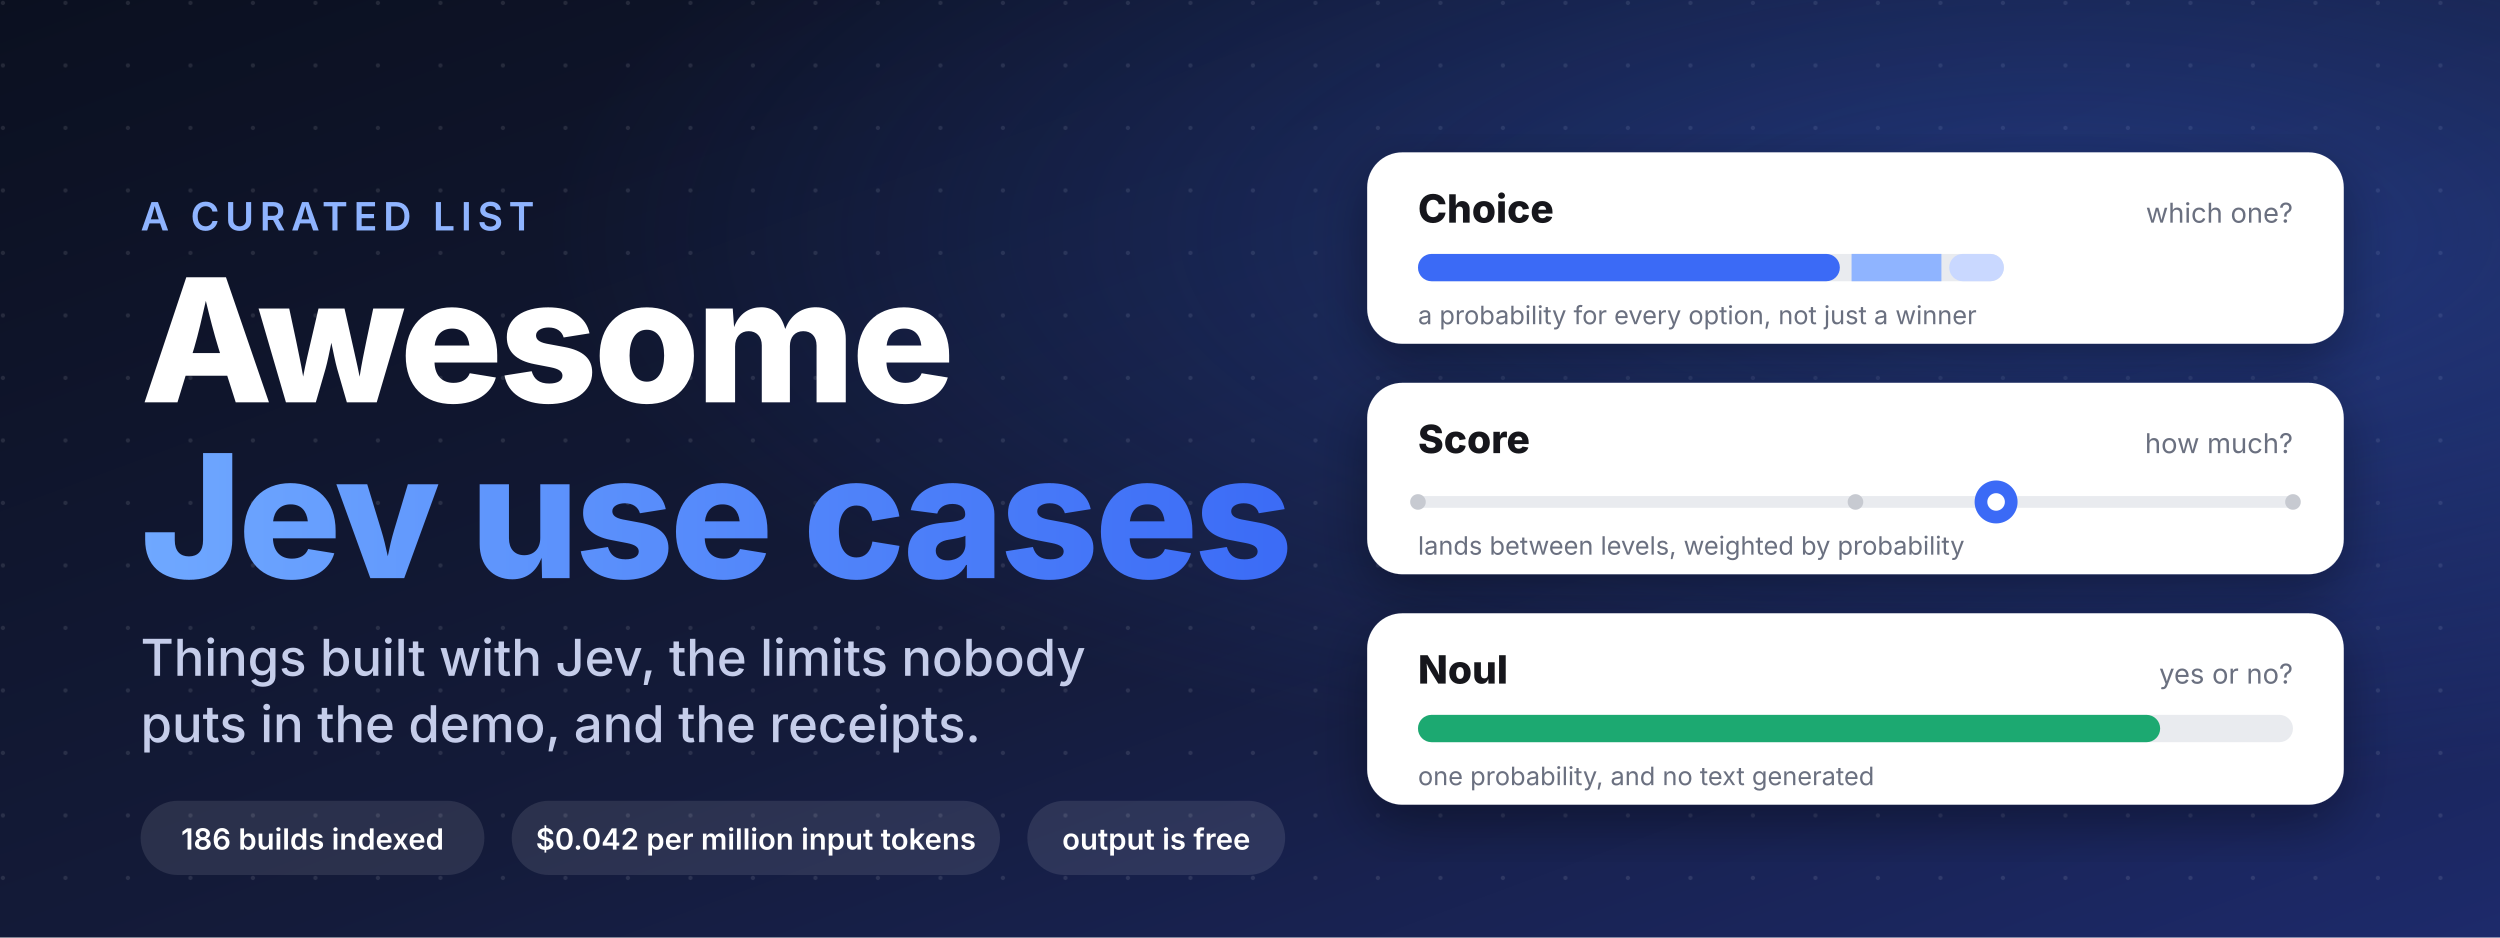
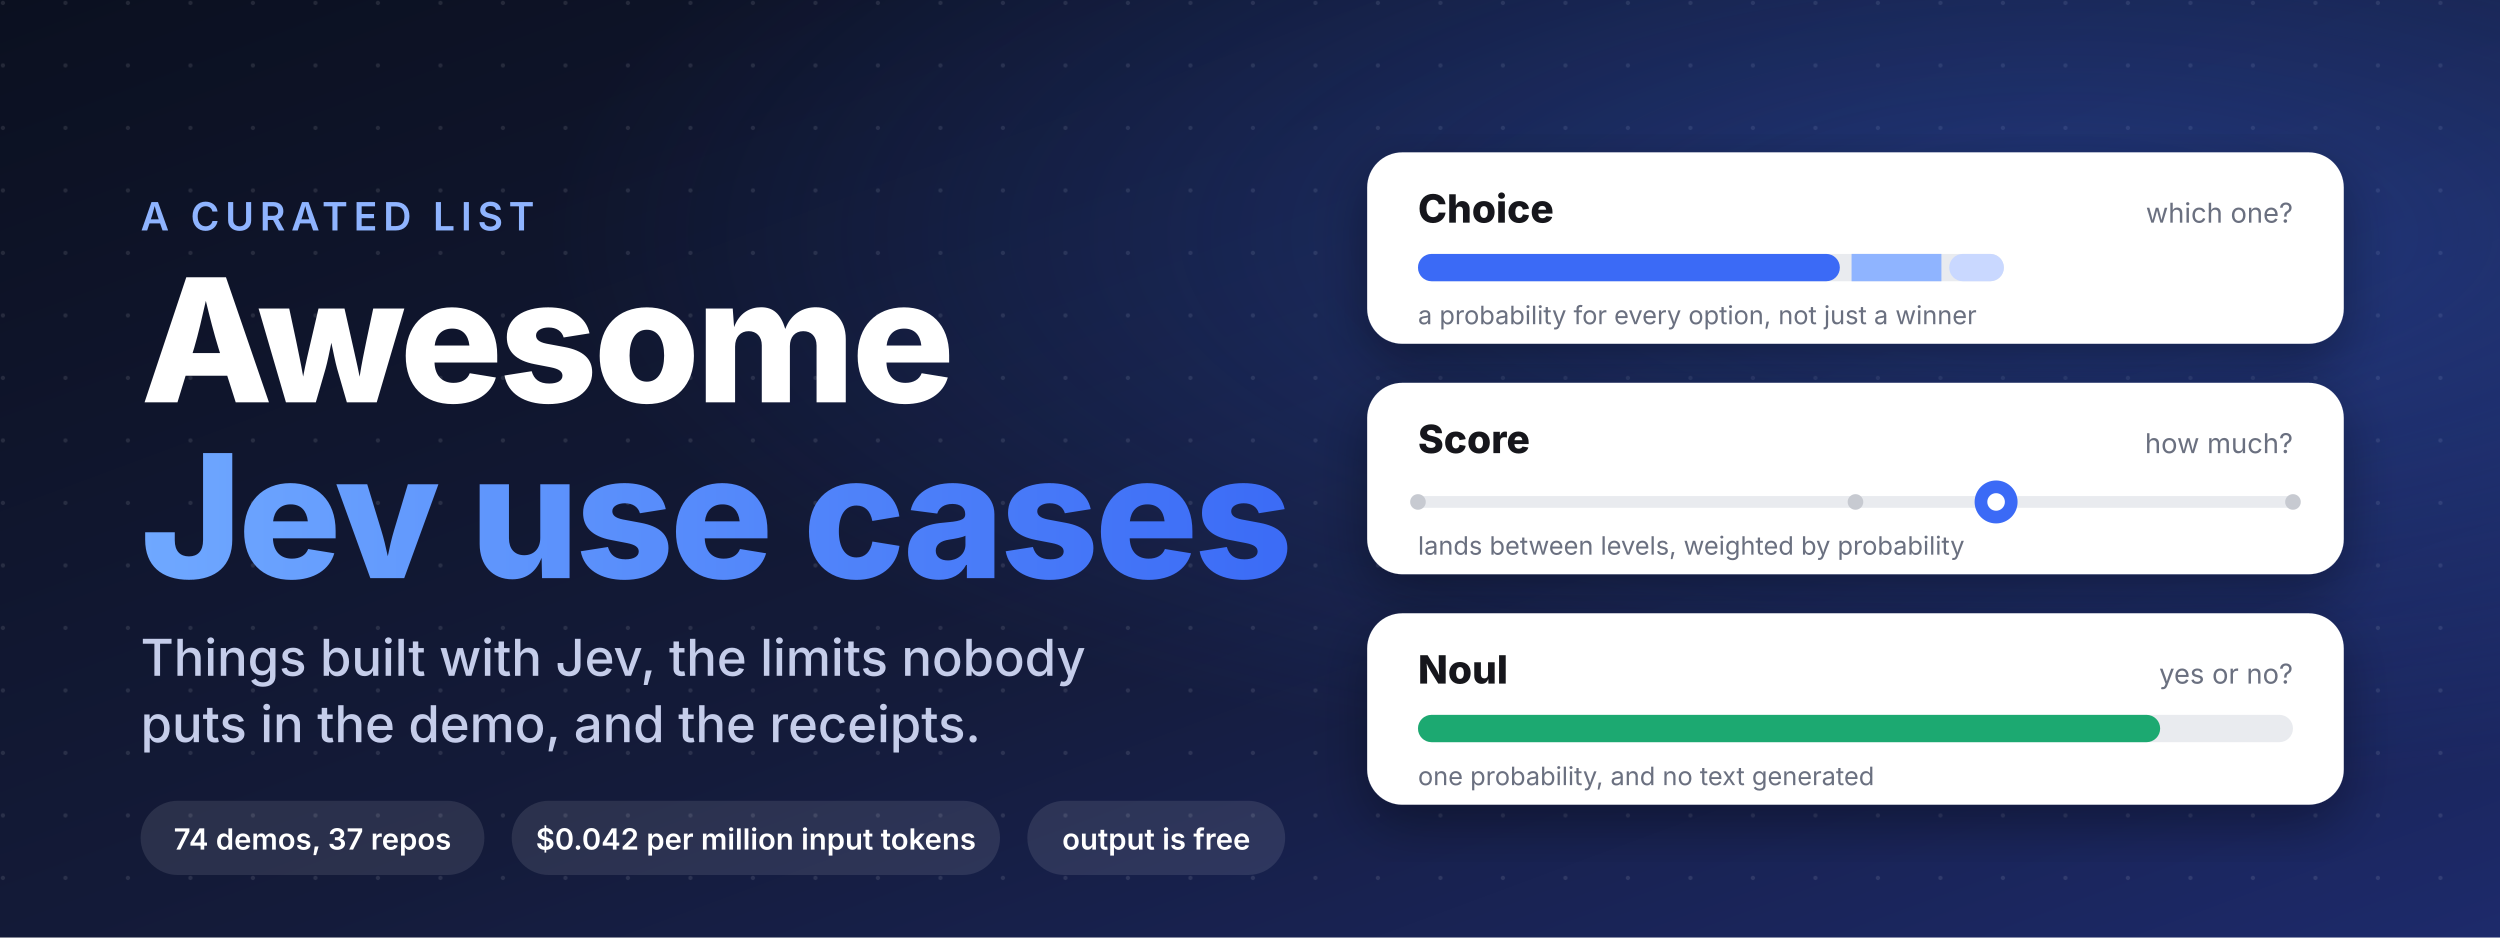
<svg xmlns="http://www.w3.org/2000/svg" width="1280" height="480" viewBox="0 0 1280 480" role="img" aria-labelledby="t d">
+   <style>@keyframes fl{0%,100%{transform:translateY(0)}50%{transform:translateY(-6px)}}@keyframes gl{0%,100%{opacity:.85}50%{opacity:1}}.card{animation:fl 4s ease-in-out infinite}.card2{animation:fl 4s ease-in-out -1.3s infinite}.card3{animation:fl 4s ease-in-out -2.6s infinite}</style>
  <defs>
    <linearGradient id="bg" x1="0" y1="0" x2="1" y2="1">
      <stop offset="0" stop-color="#0b1020" />
      <stop offset="0.55" stop-color="#141b3a" />
      <stop offset="1" stop-color="#1d2a6b" />
    </linearGradient>
    <linearGradient id="accent" x1="0" y1="0" x2="1" y2="0">
      <stop offset="0" stop-color="#6fa8ff" />
      <stop offset="1" stop-color="#3b6bf6" />
    </linearGradient>
    <radialGradient id="glow" cx="0.82" cy="0.25" r="0.6">
      <stop offset="0" stop-color="#3b6bf6" stop-opacity="0.35" />
      <stop offset="1" stop-color="#3b6bf6" stop-opacity="0" />
    </radialGradient>
    <pattern id="grid" width="32" height="32" patternUnits="userSpaceOnUse">
      <circle cx="1.5" cy="1.5" r="1.1" fill="#ffffff" fill-opacity="0.10" />
    </pattern>
    <filter id="shadow" x="-20%" y="-20%" width="140%" height="150%">
      <feDropShadow dx="0" dy="10" stdDeviation="14" flood-color="#000000" flood-opacity="0.35" />
    </filter>
  </defs>
  <rect width="1280" height="480" fill="url(#bg)" />
  <rect width="1280" height="480" fill="url(#grid)" />
  <rect width="1280" height="480" fill="url(#glow)" />
  <g font-family="Inter, -apple-system, 'Segoe UI', Helvetica, Arial, sans-serif">
    <text x="72" y="118" fill="#8fb4ff" font-size="20" font-weight="600" letter-spacing="3">A CURATED LIST</text>
    <text x="72" y="206" fill="#ffffff" font-size="88" font-weight="800" letter-spacing="-2">Awesome</text>
    <text x="72" y="296" fill="url(#accent)" font-size="88" font-weight="800" letter-spacing="-2">Jev use cases</text>
    <text x="72" y="346" fill="#c5cdea" font-size="26" font-weight="500">Things built with Jev, the limits nobody</text>
    <text x="72" y="380" fill="#c5cdea" font-size="26" font-weight="500">puts in the demo, and the receipts.</text>
    <g transform="translate(72 410)">
      <rect width="176" height="38" rx="19" fill="#ffffff" fill-opacity="0.10" />
-       <text x="88" y="25" text-anchor="middle" fill="#ffffff" font-size="15" font-weight="600">186 builds indexed</text>
+       <text x="88" y="25" text-anchor="middle" fill="#ffffff" font-size="15" font-weight="600">74 demos, 37 repos</text>
      <rect x="190" width="250" height="38" rx="19" fill="#ffffff" fill-opacity="0.10" />
      <text x="315" y="25" text-anchor="middle" fill="#ffffff" font-size="15" font-weight="600">$0.042 per million input tokens</text>
      <rect x="454" width="132" height="38" rx="19" fill="#ffffff" fill-opacity="0.10" />
      <text x="520" y="25" text-anchor="middle" fill="#ffffff" font-size="15" font-weight="600">output is free</text>
    </g>
    <g transform="translate(700 78)" filter="url(#shadow)">
      <rect width="500" height="98" rx="18" fill="#ffffff" />
      <text x="26" y="36" fill="#17181b" font-size="20" font-weight="800">Choice</text>
      <text x="474" y="36" text-anchor="end" fill="#6b7080" font-size="14">which one?</text>
      <rect x="26" y="52" width="300" height="14" rx="7" fill="#e9ebef" />
      <rect x="26" y="52" width="216" height="14" rx="7" fill="#3b6bf6" />
      <rect x="248" y="52" width="46" height="14" rx="0" fill="#8fb4ff" />
      <rect x="298" y="52" width="28" height="14" rx="7" fill="#c9d8ff" />
      <text x="26" y="88" fill="#6b7080" font-size="13">a probability for every option, not just a winner</text>
    </g>
    <g transform="translate(700 196)" filter="url(#shadow)">
      <rect width="500" height="98" rx="18" fill="#ffffff" />
      <text x="26" y="36" fill="#17181b" font-size="20" font-weight="800">Score</text>
      <text x="474" y="36" text-anchor="end" fill="#6b7080" font-size="14">how much?</text>
      <rect x="26" y="58" width="448" height="6" rx="3" fill="#e9ebef" />
      <circle cx="26" cy="61" r="4" fill="#c7cad1" />
      <circle cx="250" cy="61" r="4" fill="#c7cad1" />
      <circle cx="474" cy="61" r="4" fill="#c7cad1" />
      <circle cx="322" cy="61" r="11" fill="#3b6bf6" />
      <circle cx="322" cy="61" r="4.5" fill="#ffffff" />
      <text x="26" y="88" fill="#6b7080" font-size="13">lands between levels, weighted by probability</text>
    </g>
    <g transform="translate(700 314)" filter="url(#shadow)">
      <rect width="500" height="98" rx="18" fill="#ffffff" />
      <text x="26" y="36" fill="#17181b" font-size="20" font-weight="800">Noul</text>
      <text x="474" y="36" text-anchor="end" fill="#6b7080" font-size="14">yes or no?</text>
      <rect x="26" y="52" width="448" height="14" rx="7" fill="#e9ebef" />
      <rect x="26" y="52" width="380" height="14" rx="7" fill="#1fa971" />
      <text x="26" y="88" fill="#6b7080" font-size="13">one probability, and no text generated</text>
    </g>
  </g>
</svg>
